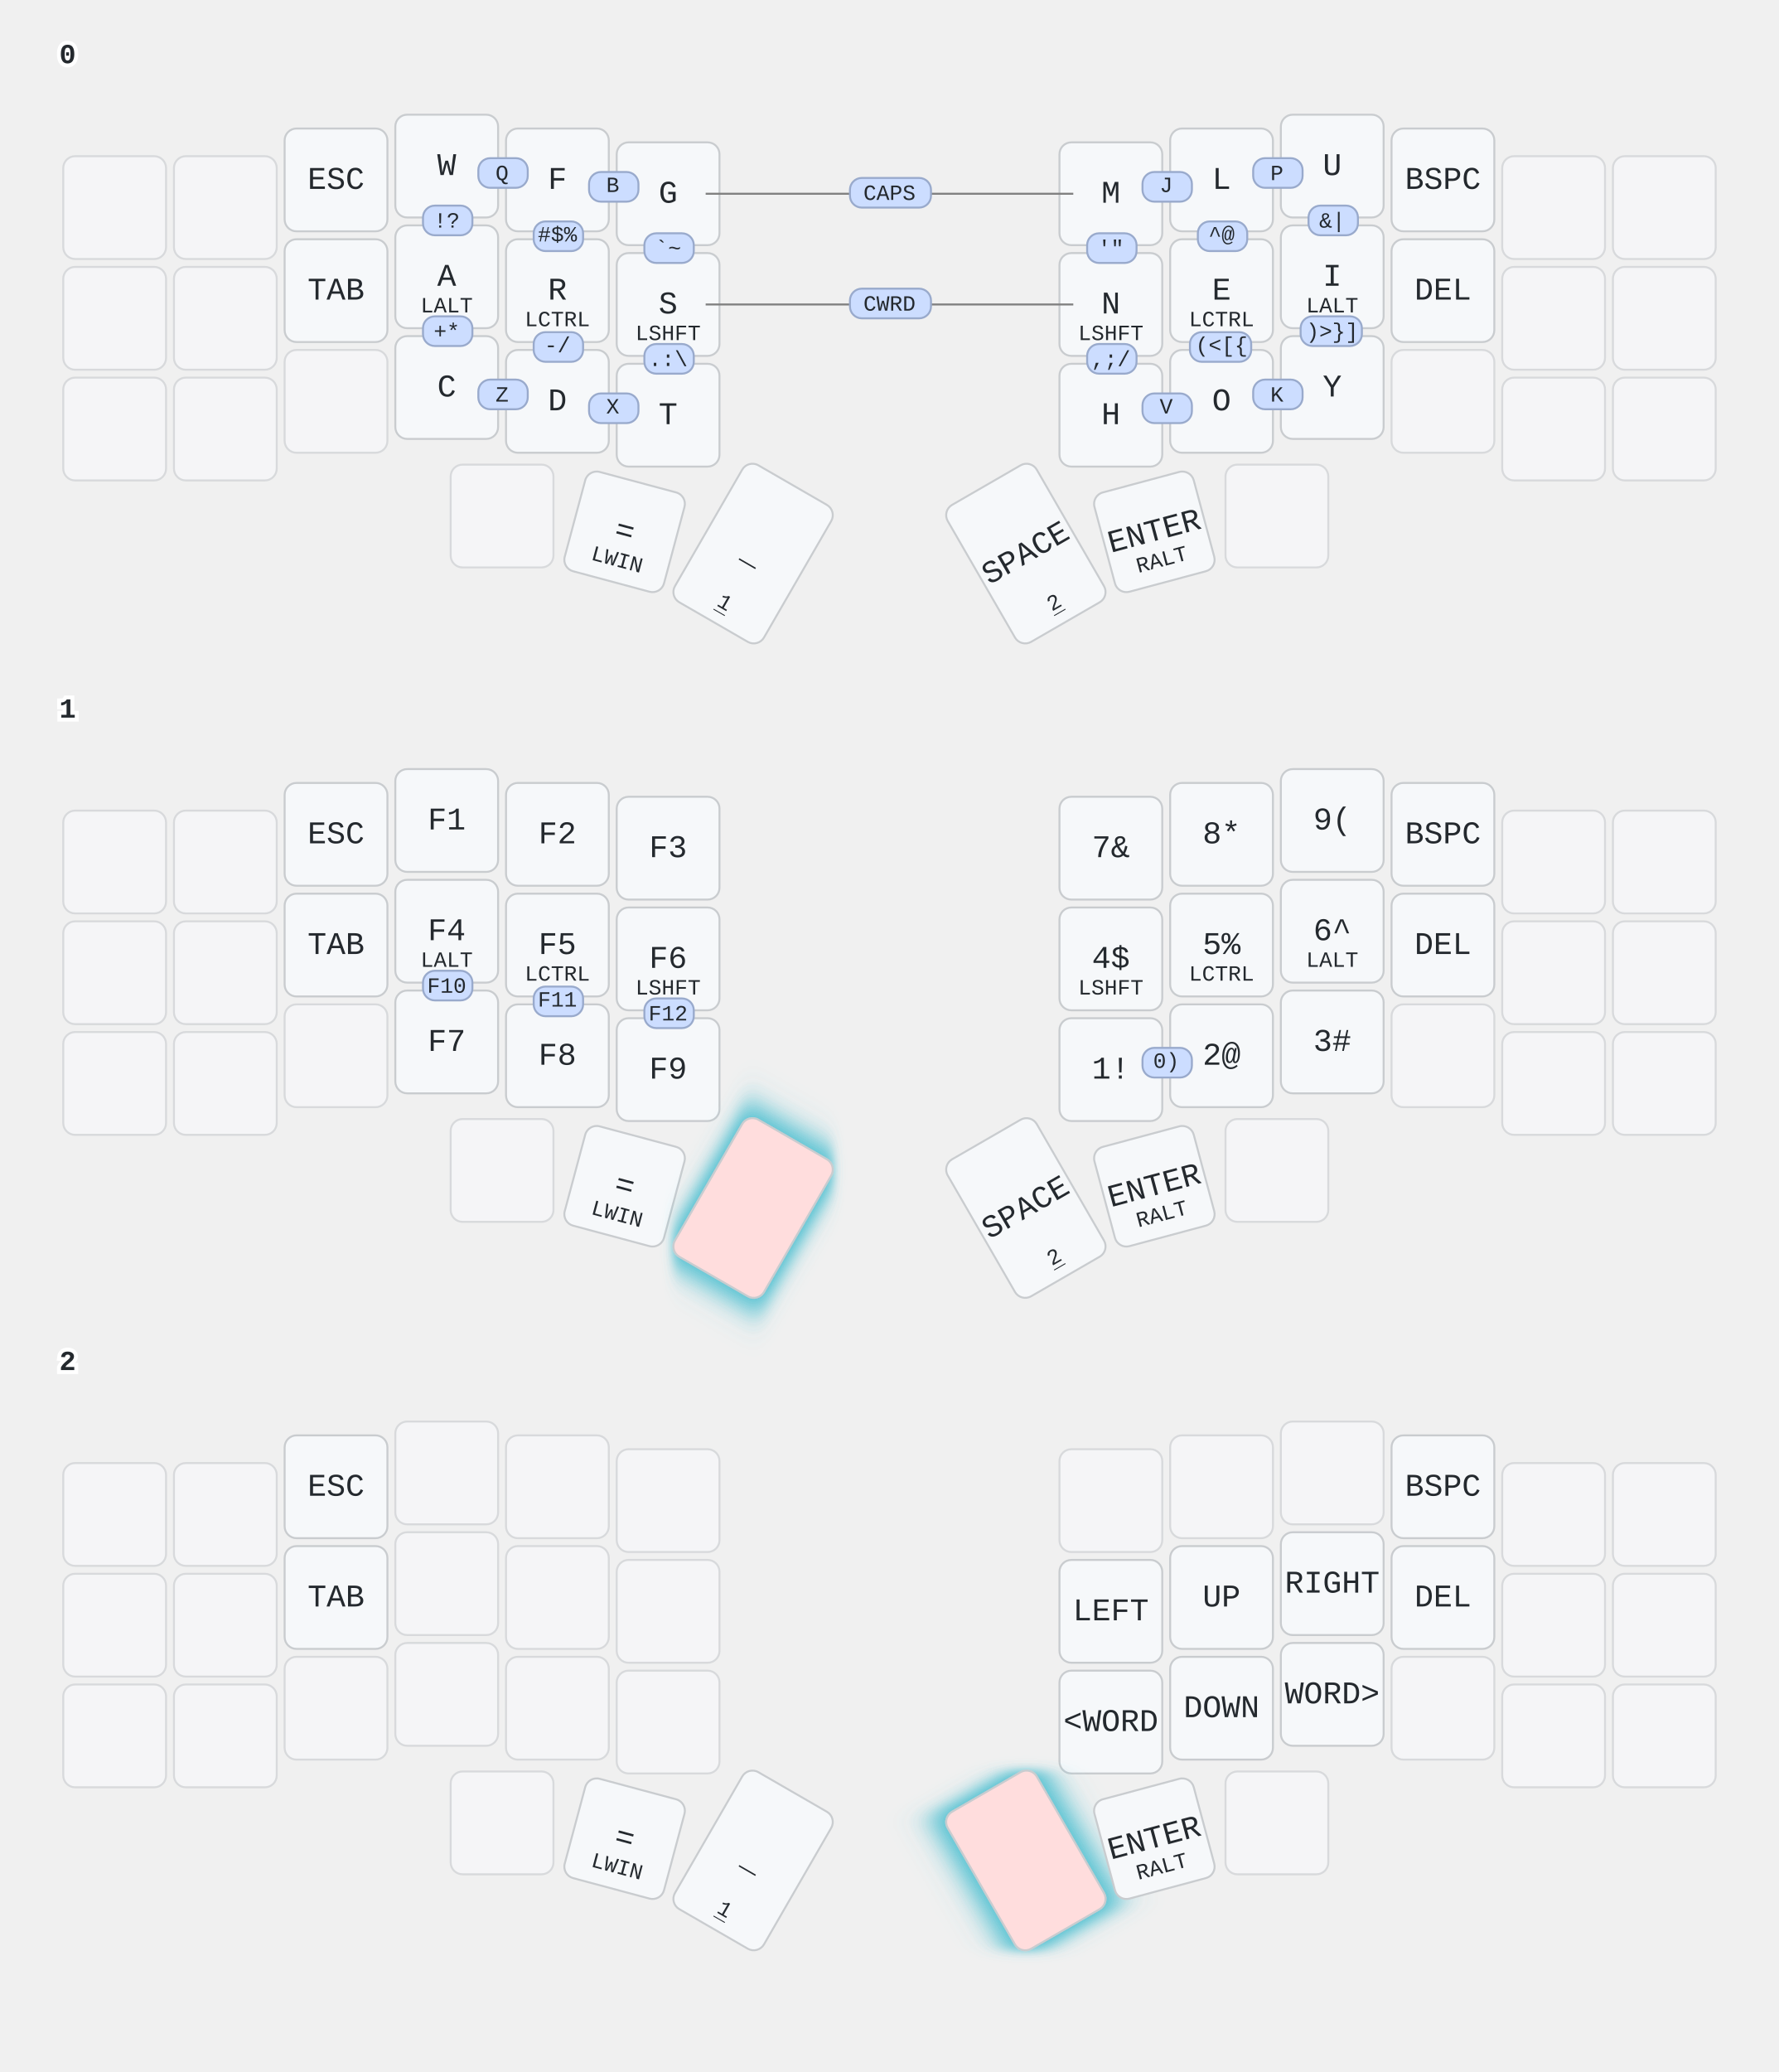
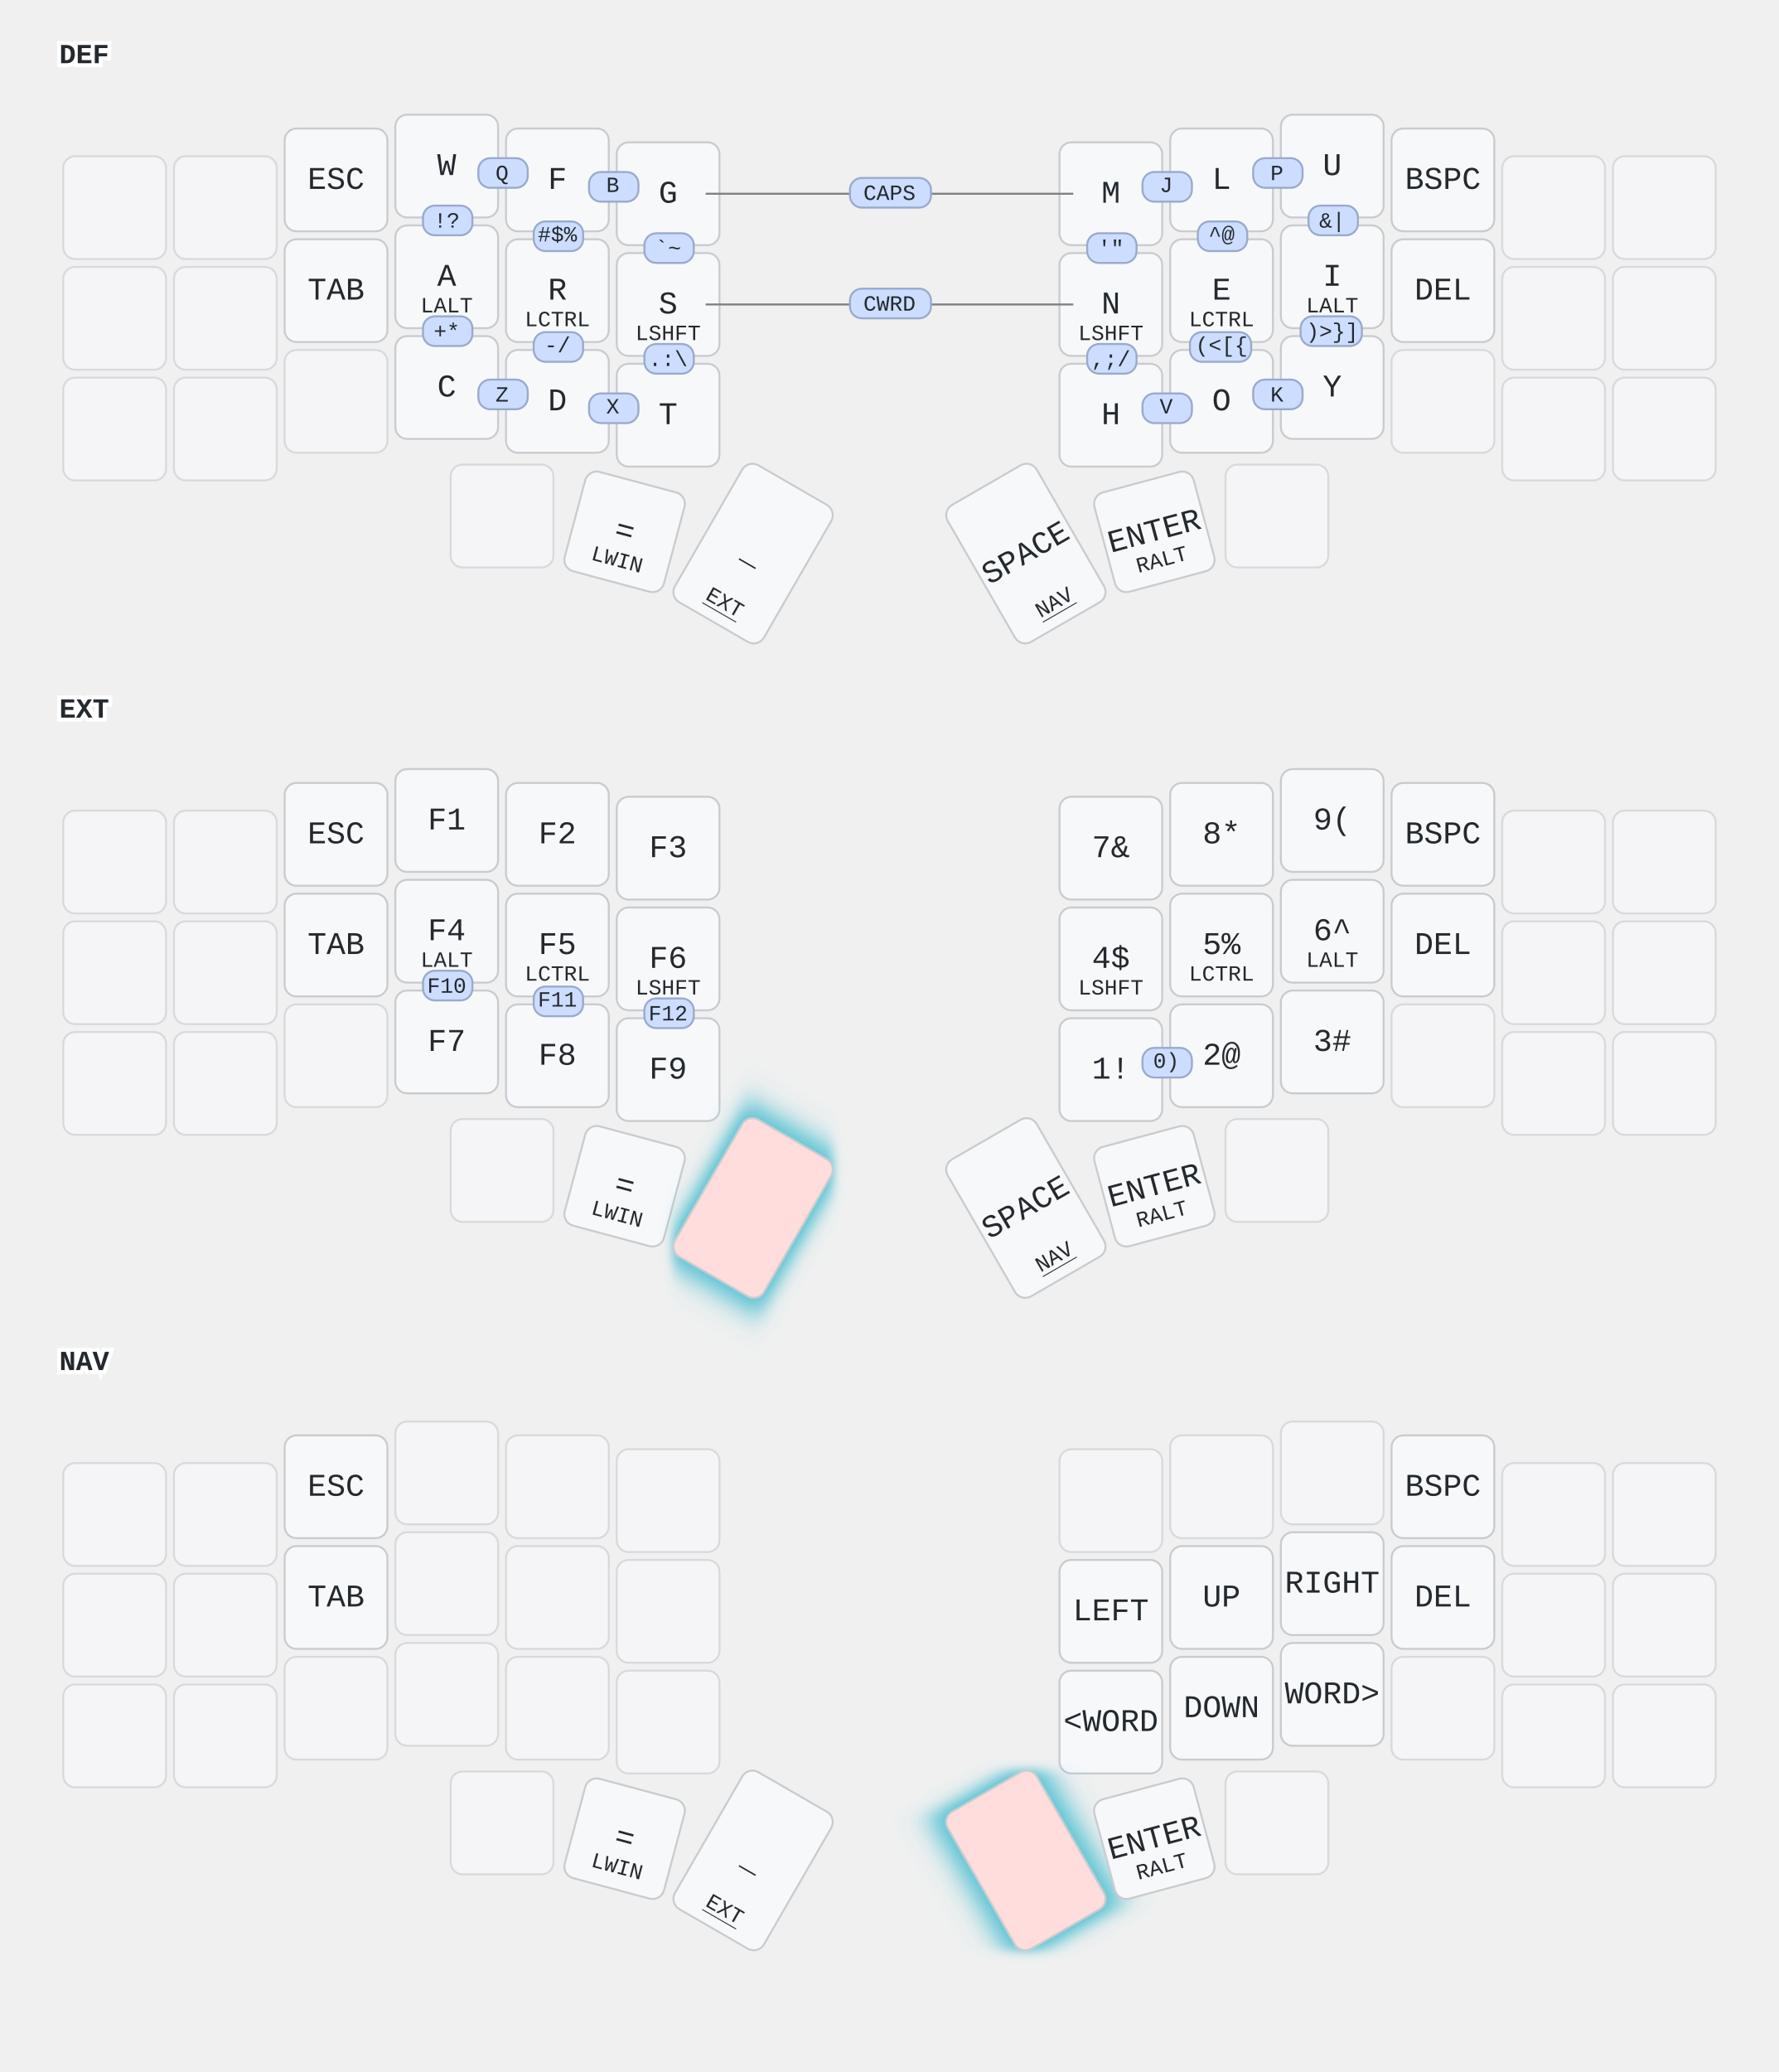
<svg xmlns="http://www.w3.org/2000/svg" xmlns:xlink="http://www.w3.org/1999/xlink" width="900" height="1048" viewBox="0 0 900 1048" class="keymap">
  <defs>/* start glyphs */
<svg id="mdi:chevron-double-left">
      <svg id="mdi-chevron-double-left" viewBox="0 0 24 24">
        <path d="M18.41,7.41L17,6L11,12L17,18L18.41,16.59L13.83,12L18.41,7.41M12.41,7.41L11,6L5,12L11,18L12.41,16.59L7.83,12L12.41,7.41Z" />
      </svg>
    </svg>
    <svg id="mdi:chevron-double-right">
      <svg id="mdi-chevron-double-right" viewBox="0 0 24 24">
        <path d="M5.59,7.41L7,6L13,12L7,18L5.59,16.59L10.17,12L5.59,7.41M11.59,7.41L13,6L19,12L13,18L11.59,16.59L16.17,12L11.59,7.41Z" />
      </svg>
    </svg>
    <svg id="mdi:chevron-down">
      <svg id="mdi-chevron-down" viewBox="0 0 24 24">
        <path d="M7.41,8.58L12,13.17L16.59,8.58L18,10L12,16L6,10L7.41,8.58Z" />
      </svg>
    </svg>
    <svg id="mdi:chevron-left">
      <svg id="mdi-chevron-left" viewBox="0 0 24 24">
        <path d="M15.41,16.58L10.83,12L15.41,7.41L14,6L8,12L14,18L15.41,16.58Z" />
      </svg>
    </svg>
    <svg id="mdi:chevron-right">
      <svg id="mdi-chevron-right" viewBox="0 0 24 24">
        <path d="M8.59,16.58L13.17,12L8.59,7.41L10,6L16,12L10,18L8.59,16.58Z" />
      </svg>
    </svg>
    <svg id="mdi:chevron-up">
      <svg id="mdi-chevron-up" viewBox="0 0 24 24">
        <path d="M7.41,15.41L12,10.83L16.59,15.41L18,14L12,8L6,14L7.41,15.41Z" />
      </svg>
    </svg>
  </defs>/* end glyphs */
<style>/* inherit to force styles through use tags */
svg path {
    fill: inherit;
}

/* font and background color specifications */
svg.keymap {
    font-family: SFMono-Regular,Consolas,Liberation Mono,Menlo,monospace;
    font-size: 14px;
    font-kerning: normal;
    text-rendering: optimizeLegibility;
    fill: #24292e;
}

/* default key styling */
rect.key {
    fill: #f6f8fa;
}

rect.key, rect.combo {
    stroke: #c9cccf;
    stroke-width: 1;
}

/* default key side styling, only used is draw_key_sides is set */
rect.side {
    filter: brightness(90%);
}

/* color accent for combo boxes */
rect.combo, rect.combo-separate {
    fill: #cdf;
}

/* color accent for held keys */
rect.held, rect.combo.held {
    fill: #fdd;
}

/* color accent for ghost (optional) keys */
rect.ghost, rect.combo.ghost {
    stroke-dasharray: 4, 4;
    stroke-width: 2;
}

text {
    text-anchor: middle;
    dominant-baseline: middle;
}

/* styling for layer labels */
text.label {
    font-weight: bold;
    text-anchor: start;
    stroke: white;
    stroke-width: 4;
    paint-order: stroke;
}

/* styling for optional footer */
text.footer {
    text-anchor: end;
    dominant-baseline: auto;
    stroke: white;
    stroke-width: 4;
    paint-order: stroke;
}

/* styling for combo tap, and key hold/shifted label text */
text.combo, text.hold, text.shifted {
    font-size: 11px;
}

text.hold {
    text-anchor: middle;
    dominant-baseline: auto;
}

text.shifted {
    text-anchor: middle;
    dominant-baseline: hanging;
}

text.layer-activator {
    text-decoration: underline;
}

/* styling for hold/shifted label text in combo box */
text.combo.hold, text.combo.shifted {
    font-size: 8px;
}

/* lighter symbol for transparent keys */
text.trans {
    fill: #7b7e81;
}

/* styling for combo dendrons */
path.combo {
    stroke-width: 1;
    stroke: gray;
    fill: none;
}

/* Start Tabler Icons Cleanup */
/* cannot use height/width with glyphs */
.icon-tabler &gt; path {
    fill: inherit;
    stroke: inherit;
    stroke-width: 2;
}
/* hide tabler's default box */
.icon-tabler &gt; path[stroke="none"][fill="none"] {
    visibility: hidden;
}
/* End Tabler Icons Cleanup */

.none, .trans, .ghost {
  opacity: 0.8;
}

/* color accent for combo boxes */
rect.combo, rect.combo-separate {
    fill: #CCDDFF;
    stroke: #99AACC;
}

/* rect.held, rect.combo.held { */
.held {
  opacity: 1.0;
  filter: drop-shadow(0px 0px 6px #4FC0D0);  /* #7979EC); */
}

text.key.tap {
  font-size: 16px;
  /* font-weight: 900; */
}

text.hold, text.shifted {
  /* font-size: 9px; */
  font-weight: normal;
}

text.combo {
  /* font-size: 11px; */
  /* font-weight: bold; */
}
</style>
-   <g transform="translate(30, 0)" class="layer-0">
-     <text x="0" y="28" class="label" id="x_x">0</text>
+   <g transform="translate(30, 0)" class="layer-DEF">
+     <text x="0" y="28" class="label" id="DEF">DEF</text>
    <g transform="translate(0, 56)">
      <g transform="translate(28, 49)" class="key none keypos-0">
        <rect rx="6" ry="6" x="-26" y="-26" width="52" height="52" class="key none" />
      </g>
      <g transform="translate(84, 49)" class="key none keypos-1">
        <rect rx="6" ry="6" x="-26" y="-26" width="52" height="52" class="key none" />
      </g>
      <g transform="translate(140, 35)" class="key keypos-2">
        <rect rx="6" ry="6" x="-26" y="-26" width="52" height="52" class="key" />
        <text x="0" y="0" class="key tap">ESC</text>
      </g>
      <g transform="translate(196, 28)" class="key keypos-3">
        <rect rx="6" ry="6" x="-26" y="-26" width="52" height="52" class="key" />
        <text x="0" y="0" class="key tap">W</text>
      </g>
      <g transform="translate(252, 35)" class="key keypos-4">
        <rect rx="6" ry="6" x="-26" y="-26" width="52" height="52" class="key" />
        <text x="0" y="0" class="key tap">F</text>
      </g>
      <g transform="translate(308, 42)" class="key keypos-5">
        <rect rx="6" ry="6" x="-26" y="-26" width="52" height="52" class="key" />
        <text x="0" y="0" class="key tap">G</text>
      </g>
      <g transform="translate(532, 42)" class="key keypos-6">
        <rect rx="6" ry="6" x="-26" y="-26" width="52" height="52" class="key" />
        <text x="0" y="0" class="key tap">M</text>
      </g>
      <g transform="translate(588, 35)" class="key keypos-7">
        <rect rx="6" ry="6" x="-26" y="-26" width="52" height="52" class="key" />
        <text x="0" y="0" class="key tap">L</text>
      </g>
      <g transform="translate(644, 28)" class="key keypos-8">
        <rect rx="6" ry="6" x="-26" y="-26" width="52" height="52" class="key" />
        <text x="0" y="0" class="key tap">U</text>
      </g>
      <g transform="translate(700, 35)" class="key keypos-9">
        <rect rx="6" ry="6" x="-26" y="-26" width="52" height="52" class="key" />
        <text x="0" y="0" class="key tap">BSPC</text>
      </g>
      <g transform="translate(756, 49)" class="key none keypos-10">
        <rect rx="6" ry="6" x="-26" y="-26" width="52" height="52" class="key none" />
      </g>
      <g transform="translate(812, 49)" class="key none keypos-11">
        <rect rx="6" ry="6" x="-26" y="-26" width="52" height="52" class="key none" />
      </g>
      <g transform="translate(28, 105)" class="key none keypos-12">
        <rect rx="6" ry="6" x="-26" y="-26" width="52" height="52" class="key none" />
      </g>
      <g transform="translate(84, 105)" class="key none keypos-13">
        <rect rx="6" ry="6" x="-26" y="-26" width="52" height="52" class="key none" />
      </g>
      <g transform="translate(140, 91)" class="key keypos-14">
        <rect rx="6" ry="6" x="-26" y="-26" width="52" height="52" class="key" />
        <text x="0" y="0" class="key tap">TAB</text>
      </g>
      <g transform="translate(196, 84)" class="key keypos-15">
        <rect rx="6" ry="6" x="-26" y="-26" width="52" height="52" class="key" />
        <text x="0" y="0" class="key tap">A</text>
        <text x="0" y="18" class="key hold">LALT</text>
      </g>
      <g transform="translate(252, 91)" class="key keypos-16">
        <rect rx="6" ry="6" x="-26" y="-26" width="52" height="52" class="key" />
        <text x="0" y="0" class="key tap">R</text>
        <text x="0" y="18" class="key hold">LCTRL</text>
      </g>
      <g transform="translate(308, 98)" class="key keypos-17">
        <rect rx="6" ry="6" x="-26" y="-26" width="52" height="52" class="key" />
        <text x="0" y="0" class="key tap">S</text>
        <text x="0" y="18" class="key hold">LSHFT</text>
      </g>
      <g transform="translate(532, 98)" class="key keypos-18">
        <rect rx="6" ry="6" x="-26" y="-26" width="52" height="52" class="key" />
        <text x="0" y="0" class="key tap">N</text>
        <text x="0" y="18" class="key hold">LSHFT</text>
      </g>
      <g transform="translate(588, 91)" class="key keypos-19">
        <rect rx="6" ry="6" x="-26" y="-26" width="52" height="52" class="key" />
        <text x="0" y="0" class="key tap">E</text>
        <text x="0" y="18" class="key hold">LCTRL</text>
      </g>
      <g transform="translate(644, 84)" class="key keypos-20">
        <rect rx="6" ry="6" x="-26" y="-26" width="52" height="52" class="key" />
        <text x="0" y="0" class="key tap">I</text>
        <text x="0" y="18" class="key hold">LALT</text>
      </g>
      <g transform="translate(700, 91)" class="key keypos-21">
        <rect rx="6" ry="6" x="-26" y="-26" width="52" height="52" class="key" />
        <text x="0" y="0" class="key tap">DEL</text>
      </g>
      <g transform="translate(756, 105)" class="key none keypos-22">
        <rect rx="6" ry="6" x="-26" y="-26" width="52" height="52" class="key none" />
      </g>
      <g transform="translate(812, 105)" class="key none keypos-23">
        <rect rx="6" ry="6" x="-26" y="-26" width="52" height="52" class="key none" />
      </g>
      <g transform="translate(28, 161)" class="key none keypos-24">
        <rect rx="6" ry="6" x="-26" y="-26" width="52" height="52" class="key none" />
      </g>
      <g transform="translate(84, 161)" class="key none keypos-25">
        <rect rx="6" ry="6" x="-26" y="-26" width="52" height="52" class="key none" />
      </g>
      <g transform="translate(140, 147)" class="key none keypos-26">
        <rect rx="6" ry="6" x="-26" y="-26" width="52" height="52" class="key none" />
      </g>
      <g transform="translate(196, 140)" class="key keypos-27">
        <rect rx="6" ry="6" x="-26" y="-26" width="52" height="52" class="key" />
        <text x="0" y="0" class="key tap">C</text>
      </g>
      <g transform="translate(252, 147)" class="key keypos-28">
        <rect rx="6" ry="6" x="-26" y="-26" width="52" height="52" class="key" />
        <text x="0" y="0" class="key tap">D</text>
      </g>
      <g transform="translate(308, 154)" class="key keypos-29">
        <rect rx="6" ry="6" x="-26" y="-26" width="52" height="52" class="key" />
        <text x="0" y="0" class="key tap">T</text>
      </g>
      <g transform="translate(532, 154)" class="key keypos-30">
        <rect rx="6" ry="6" x="-26" y="-26" width="52" height="52" class="key" />
        <text x="0" y="0" class="key tap">H</text>
      </g>
      <g transform="translate(588, 147)" class="key keypos-31">
        <rect rx="6" ry="6" x="-26" y="-26" width="52" height="52" class="key" />
        <text x="0" y="0" class="key tap">O</text>
      </g>
      <g transform="translate(644, 140)" class="key keypos-32">
        <rect rx="6" ry="6" x="-26" y="-26" width="52" height="52" class="key" />
        <text x="0" y="0" class="key tap">Y</text>
      </g>
      <g transform="translate(700, 147)" class="key none keypos-33">
        <rect rx="6" ry="6" x="-26" y="-26" width="52" height="52" class="key none" />
      </g>
      <g transform="translate(756, 161)" class="key none keypos-34">
        <rect rx="6" ry="6" x="-26" y="-26" width="52" height="52" class="key none" />
      </g>
      <g transform="translate(812, 161)" class="key none keypos-35">
        <rect rx="6" ry="6" x="-26" y="-26" width="52" height="52" class="key none" />
      </g>
      <g transform="translate(224, 205)" class="key none keypos-36">
        <rect rx="6" ry="6" x="-26" y="-26" width="52" height="52" class="key none" />
      </g>
      <g transform="translate(286, 213) rotate(15.0)" class="key keypos-37">
        <rect rx="6" ry="6" x="-26" y="-26" width="52" height="52" class="key" />
        <text x="0" y="0" class="key tap">=</text>
        <text x="0" y="18" class="key hold">LWIN</text>
      </g>
      <g transform="translate(351, 224) rotate(30.0)" class="key keypos-38">
        <rect rx="6" ry="6" x="-26" y="-40" width="52" height="80" class="key" />
        <text x="0" y="0" class="key tap">_</text>
-         <a href="#x_x">
-           <text x="0" y="32" class="key hold layer-activator">1</text>
+         <a href="#EXT">
+           <text x="0" y="32" class="key hold layer-activator">EXT</text>
        </a>
      </g>
      <g transform="translate(489, 224) rotate(-30.0)" class="key keypos-39">
        <rect rx="6" ry="6" x="-26" y="-40" width="52" height="80" class="key" />
        <text x="0" y="0" class="key tap">SPACE</text>
-         <a href="#x_x">
-           <text x="0" y="32" class="key hold layer-activator">2</text>
+         <a href="#NAV">
+           <text x="0" y="32" class="key hold layer-activator">NAV</text>
        </a>
      </g>
      <g transform="translate(554, 213) rotate(-15.0)" class="key keypos-40">
        <rect rx="6" ry="6" x="-26" y="-26" width="52" height="52" class="key" />
        <text x="0" y="0" class="key tap">ENTER</text>
        <text x="0" y="18" class="key hold">RALT</text>
      </g>
      <g transform="translate(616, 205)" class="key none keypos-41">
        <rect rx="6" ry="6" x="-26" y="-26" width="52" height="52" class="key none" />
      </g>
      <g class="combo combopos-0">
        <path d="M420,42 l-93,0" class="combo" />
        <path d="M420,42 l93,0" class="combo" />
        <rect rx="6" ry="6" x="400" y="34" width="41" height="15" class="combo" />
        <text x="420" y="42" class="combo tap">CAPS</text>
      </g>
      <g class="combo combopos-1">
        <path d="M420,98 l-93,0" class="combo" />
        <path d="M420,98 l93,0" class="combo" />
        <rect rx="6" ry="6" x="400" y="90" width="41" height="15" class="combo" />
        <text x="420" y="98" class="combo tap">CWRD</text>
      </g>
      <g class="combo combopos-2">
        <rect rx="6" ry="6" x="212" y="24" width="25" height="15" class="combo" />
        <text x="224" y="32" class="combo tap">Q</text>
      </g>
      <g class="combo combopos-3">
        <rect rx="6" ry="6" x="268" y="31" width="25" height="15" class="combo" />
        <text x="280" y="38" class="combo tap">B</text>
      </g>
      <g class="combo combopos-4">
        <rect rx="6" ry="6" x="212" y="136" width="25" height="15" class="combo" />
        <text x="224" y="144" class="combo tap">Z</text>
      </g>
      <g class="combo combopos-5">
        <rect rx="6" ry="6" x="268" y="143" width="25" height="15" class="combo" />
        <text x="280" y="150" class="combo tap">X</text>
      </g>
      <g class="combo combopos-6">
        <rect rx="6" ry="6" x="548" y="31" width="25" height="15" class="combo" />
        <text x="560" y="38" class="combo tap">J</text>
      </g>
      <g class="combo combopos-7">
        <rect rx="6" ry="6" x="604" y="24" width="25" height="15" class="combo" />
        <text x="616" y="32" class="combo tap">P</text>
      </g>
      <g class="combo combopos-8">
        <rect rx="6" ry="6" x="548" y="143" width="25" height="15" class="combo" />
        <text x="560" y="150" class="combo tap">V</text>
      </g>
      <g class="combo combopos-9">
        <rect rx="6" ry="6" x="604" y="136" width="25" height="15" class="combo" />
        <text x="616" y="144" class="combo tap">K</text>
      </g>
      <g class="combo combopos-10">
        <rect rx="6" ry="6" x="296" y="62" width="25" height="15" class="combo" />
        <text x="308" y="70" class="combo tap">`~</text>
      </g>
      <g class="combo combopos-11">
        <rect rx="6" ry="6" x="520" y="62" width="25" height="15" class="combo" />
        <text x="532" y="70" class="combo tap">'"</text>
      </g>
      <g class="combo combopos-12">
        <rect rx="6" ry="6" x="296" y="118" width="25" height="15" class="combo" />
        <text x="308" y="126" class="combo tap">.:\</text>
      </g>
      <g class="combo combopos-13">
        <rect rx="6" ry="6" x="520" y="118" width="25" height="15" class="combo" />
        <text x="532" y="126" class="combo tap">,;/</text>
      </g>
      <g class="combo combopos-14">
        <rect rx="6" ry="6" x="572" y="112" width="31" height="15" class="combo" />
        <text x="588" y="119" class="combo tap">(&lt;[{</text>
      </g>
      <g class="combo combopos-15">
        <rect rx="6" ry="6" x="628" y="104" width="31" height="15" class="combo" />
        <text x="644" y="112" class="combo tap">)&gt;}]</text>
      </g>
      <g class="combo combopos-16">
        <rect rx="6" ry="6" x="184" y="104" width="25" height="15" class="combo" />
        <text x="196" y="112" class="combo tap">+*</text>
      </g>
      <g class="combo combopos-17">
        <rect rx="6" ry="6" x="240" y="112" width="25" height="15" class="combo" />
        <text x="252" y="119" class="combo tap">-/</text>
      </g>
      <g class="combo combopos-18">
        <rect rx="6" ry="6" x="184" y="48" width="25" height="15" class="combo" />
        <text x="196" y="56" class="combo tap">!?</text>
      </g>
      <g class="combo combopos-19">
        <rect rx="6" ry="6" x="240" y="56" width="25" height="15" class="combo" />
        <text x="252" y="63" class="combo tap">#$%</text>
      </g>
      <g class="combo combopos-20">
        <rect rx="6" ry="6" x="576" y="56" width="25" height="15" class="combo" />
        <text x="588" y="63" class="combo tap">^@</text>
      </g>
      <g class="combo combopos-21">
        <rect rx="6" ry="6" x="632" y="48" width="25" height="15" class="combo" />
        <text x="644" y="56" class="combo tap">&amp;|</text>
      </g>
    </g>
  </g>
-   <g transform="translate(30, 331)" class="layer-1">
-     <text x="0" y="28" class="label" id="x_x">1</text>
+   <g transform="translate(30, 331)" class="layer-EXT">
+     <text x="0" y="28" class="label" id="EXT">EXT</text>
    <g transform="translate(0, 56)">
      <g transform="translate(28, 49)" class="key none keypos-0">
        <rect rx="6" ry="6" x="-26" y="-26" width="52" height="52" class="key none" />
      </g>
      <g transform="translate(84, 49)" class="key none keypos-1">
        <rect rx="6" ry="6" x="-26" y="-26" width="52" height="52" class="key none" />
      </g>
      <g transform="translate(140, 35)" class="key keypos-2">
        <rect rx="6" ry="6" x="-26" y="-26" width="52" height="52" class="key" />
        <text x="0" y="0" class="key tap">ESC</text>
      </g>
      <g transform="translate(196, 28)" class="key keypos-3">
        <rect rx="6" ry="6" x="-26" y="-26" width="52" height="52" class="key" />
        <text x="0" y="0" class="key tap">F1</text>
      </g>
      <g transform="translate(252, 35)" class="key keypos-4">
        <rect rx="6" ry="6" x="-26" y="-26" width="52" height="52" class="key" />
        <text x="0" y="0" class="key tap">F2</text>
      </g>
      <g transform="translate(308, 42)" class="key keypos-5">
        <rect rx="6" ry="6" x="-26" y="-26" width="52" height="52" class="key" />
        <text x="0" y="0" class="key tap">F3</text>
      </g>
      <g transform="translate(532, 42)" class="key keypos-6">
        <rect rx="6" ry="6" x="-26" y="-26" width="52" height="52" class="key" />
        <text x="0" y="0" class="key tap">7&amp;</text>
      </g>
      <g transform="translate(588, 35)" class="key keypos-7">
        <rect rx="6" ry="6" x="-26" y="-26" width="52" height="52" class="key" />
        <text x="0" y="0" class="key tap">8*</text>
      </g>
      <g transform="translate(644, 28)" class="key keypos-8">
        <rect rx="6" ry="6" x="-26" y="-26" width="52" height="52" class="key" />
        <text x="0" y="0" class="key tap">9(</text>
      </g>
      <g transform="translate(700, 35)" class="key keypos-9">
        <rect rx="6" ry="6" x="-26" y="-26" width="52" height="52" class="key" />
        <text x="0" y="0" class="key tap">BSPC</text>
      </g>
      <g transform="translate(756, 49)" class="key none keypos-10">
        <rect rx="6" ry="6" x="-26" y="-26" width="52" height="52" class="key none" />
      </g>
      <g transform="translate(812, 49)" class="key none keypos-11">
        <rect rx="6" ry="6" x="-26" y="-26" width="52" height="52" class="key none" />
      </g>
      <g transform="translate(28, 105)" class="key none keypos-12">
        <rect rx="6" ry="6" x="-26" y="-26" width="52" height="52" class="key none" />
      </g>
      <g transform="translate(84, 105)" class="key none keypos-13">
        <rect rx="6" ry="6" x="-26" y="-26" width="52" height="52" class="key none" />
      </g>
      <g transform="translate(140, 91)" class="key keypos-14">
        <rect rx="6" ry="6" x="-26" y="-26" width="52" height="52" class="key" />
        <text x="0" y="0" class="key tap">TAB</text>
      </g>
      <g transform="translate(196, 84)" class="key keypos-15">
        <rect rx="6" ry="6" x="-26" y="-26" width="52" height="52" class="key" />
        <text x="0" y="0" class="key tap">F4</text>
        <text x="0" y="18" class="key hold">LALT</text>
      </g>
      <g transform="translate(252, 91)" class="key keypos-16">
        <rect rx="6" ry="6" x="-26" y="-26" width="52" height="52" class="key" />
        <text x="0" y="0" class="key tap">F5</text>
        <text x="0" y="18" class="key hold">LCTRL</text>
      </g>
      <g transform="translate(308, 98)" class="key keypos-17">
        <rect rx="6" ry="6" x="-26" y="-26" width="52" height="52" class="key" />
        <text x="0" y="0" class="key tap">F6</text>
        <text x="0" y="18" class="key hold">LSHFT</text>
      </g>
      <g transform="translate(532, 98)" class="key keypos-18">
        <rect rx="6" ry="6" x="-26" y="-26" width="52" height="52" class="key" />
        <text x="0" y="0" class="key tap">4$</text>
        <text x="0" y="18" class="key hold">LSHFT</text>
      </g>
      <g transform="translate(588, 91)" class="key keypos-19">
        <rect rx="6" ry="6" x="-26" y="-26" width="52" height="52" class="key" />
        <text x="0" y="0" class="key tap">5%</text>
        <text x="0" y="18" class="key hold">LCTRL</text>
      </g>
      <g transform="translate(644, 84)" class="key keypos-20">
        <rect rx="6" ry="6" x="-26" y="-26" width="52" height="52" class="key" />
        <text x="0" y="0" class="key tap">6^</text>
        <text x="0" y="18" class="key hold">LALT</text>
      </g>
      <g transform="translate(700, 91)" class="key keypos-21">
        <rect rx="6" ry="6" x="-26" y="-26" width="52" height="52" class="key" />
        <text x="0" y="0" class="key tap">DEL</text>
      </g>
      <g transform="translate(756, 105)" class="key none keypos-22">
        <rect rx="6" ry="6" x="-26" y="-26" width="52" height="52" class="key none" />
      </g>
      <g transform="translate(812, 105)" class="key none keypos-23">
        <rect rx="6" ry="6" x="-26" y="-26" width="52" height="52" class="key none" />
      </g>
      <g transform="translate(28, 161)" class="key none keypos-24">
        <rect rx="6" ry="6" x="-26" y="-26" width="52" height="52" class="key none" />
      </g>
      <g transform="translate(84, 161)" class="key none keypos-25">
        <rect rx="6" ry="6" x="-26" y="-26" width="52" height="52" class="key none" />
      </g>
      <g transform="translate(140, 147)" class="key none keypos-26">
        <rect rx="6" ry="6" x="-26" y="-26" width="52" height="52" class="key none" />
      </g>
      <g transform="translate(196, 140)" class="key keypos-27">
        <rect rx="6" ry="6" x="-26" y="-26" width="52" height="52" class="key" />
        <text x="0" y="0" class="key tap">F7</text>
      </g>
      <g transform="translate(252, 147)" class="key keypos-28">
        <rect rx="6" ry="6" x="-26" y="-26" width="52" height="52" class="key" />
        <text x="0" y="0" class="key tap">F8</text>
      </g>
      <g transform="translate(308, 154)" class="key keypos-29">
        <rect rx="6" ry="6" x="-26" y="-26" width="52" height="52" class="key" />
        <text x="0" y="0" class="key tap">F9</text>
      </g>
      <g transform="translate(532, 154)" class="key keypos-30">
        <rect rx="6" ry="6" x="-26" y="-26" width="52" height="52" class="key" />
        <text x="0" y="0" class="key tap">1!</text>
      </g>
      <g transform="translate(588, 147)" class="key keypos-31">
        <rect rx="6" ry="6" x="-26" y="-26" width="52" height="52" class="key" />
        <text x="0" y="0" class="key tap">2@</text>
      </g>
      <g transform="translate(644, 140)" class="key keypos-32">
        <rect rx="6" ry="6" x="-26" y="-26" width="52" height="52" class="key" />
        <text x="0" y="0" class="key tap">3#</text>
      </g>
      <g transform="translate(700, 147)" class="key none keypos-33">
        <rect rx="6" ry="6" x="-26" y="-26" width="52" height="52" class="key none" />
      </g>
      <g transform="translate(756, 161)" class="key none keypos-34">
        <rect rx="6" ry="6" x="-26" y="-26" width="52" height="52" class="key none" />
      </g>
      <g transform="translate(812, 161)" class="key none keypos-35">
        <rect rx="6" ry="6" x="-26" y="-26" width="52" height="52" class="key none" />
      </g>
      <g transform="translate(224, 205)" class="key none keypos-36">
        <rect rx="6" ry="6" x="-26" y="-26" width="52" height="52" class="key none" />
      </g>
      <g transform="translate(286, 213) rotate(15.0)" class="key keypos-37">
        <rect rx="6" ry="6" x="-26" y="-26" width="52" height="52" class="key" />
        <text x="0" y="0" class="key tap">=</text>
        <text x="0" y="18" class="key hold">LWIN</text>
      </g>
      <g transform="translate(351, 224) rotate(30.0)" class="key held keypos-38">
        <rect rx="6" ry="6" x="-26" y="-40" width="52" height="80" class="key held" />
      </g>
      <g transform="translate(489, 224) rotate(-30.0)" class="key keypos-39">
        <rect rx="6" ry="6" x="-26" y="-40" width="52" height="80" class="key" />
        <text x="0" y="0" class="key tap">SPACE</text>
-         <a href="#x_x">
-           <text x="0" y="32" class="key hold layer-activator">2</text>
+         <a href="#NAV">
+           <text x="0" y="32" class="key hold layer-activator">NAV</text>
        </a>
      </g>
      <g transform="translate(554, 213) rotate(-15.0)" class="key keypos-40">
        <rect rx="6" ry="6" x="-26" y="-26" width="52" height="52" class="key" />
        <text x="0" y="0" class="key tap">ENTER</text>
        <text x="0" y="18" class="key hold">RALT</text>
      </g>
      <g transform="translate(616, 205)" class="key none keypos-41">
        <rect rx="6" ry="6" x="-26" y="-26" width="52" height="52" class="key none" />
      </g>
      <g class="combo combopos-0">
        <rect rx="6" ry="6" x="184" y="104" width="25" height="15" class="combo" />
        <text x="196" y="112" class="combo tap">F10</text>
      </g>
      <g class="combo combopos-1">
        <rect rx="6" ry="6" x="240" y="112" width="25" height="15" class="combo" />
        <text x="252" y="119" class="combo tap">F11</text>
      </g>
      <g class="combo combopos-2">
        <rect rx="6" ry="6" x="296" y="118" width="25" height="15" class="combo" />
        <text x="308" y="126" class="combo tap">F12</text>
      </g>
      <g class="combo combopos-3">
        <rect rx="6" ry="6" x="548" y="143" width="25" height="15" class="combo" />
        <text x="560" y="150" class="combo tap">0)</text>
      </g>
    </g>
  </g>
-   <g transform="translate(30, 661)" class="layer-2">
-     <text x="0" y="28" class="label" id="x_x">2</text>
+   <g transform="translate(30, 661)" class="layer-NAV">
+     <text x="0" y="28" class="label" id="NAV">NAV</text>
    <g transform="translate(0, 56)">
      <g transform="translate(28, 49)" class="key none keypos-0">
        <rect rx="6" ry="6" x="-26" y="-26" width="52" height="52" class="key none" />
      </g>
      <g transform="translate(84, 49)" class="key none keypos-1">
        <rect rx="6" ry="6" x="-26" y="-26" width="52" height="52" class="key none" />
      </g>
      <g transform="translate(140, 35)" class="key keypos-2">
        <rect rx="6" ry="6" x="-26" y="-26" width="52" height="52" class="key" />
        <text x="0" y="0" class="key tap">ESC</text>
      </g>
      <g transform="translate(196, 28)" class="key none keypos-3">
        <rect rx="6" ry="6" x="-26" y="-26" width="52" height="52" class="key none" />
      </g>
      <g transform="translate(252, 35)" class="key none keypos-4">
        <rect rx="6" ry="6" x="-26" y="-26" width="52" height="52" class="key none" />
      </g>
      <g transform="translate(308, 42)" class="key none keypos-5">
        <rect rx="6" ry="6" x="-26" y="-26" width="52" height="52" class="key none" />
      </g>
      <g transform="translate(532, 42)" class="key none keypos-6">
        <rect rx="6" ry="6" x="-26" y="-26" width="52" height="52" class="key none" />
      </g>
      <g transform="translate(588, 35)" class="key none keypos-7">
        <rect rx="6" ry="6" x="-26" y="-26" width="52" height="52" class="key none" />
      </g>
      <g transform="translate(644, 28)" class="key none keypos-8">
        <rect rx="6" ry="6" x="-26" y="-26" width="52" height="52" class="key none" />
      </g>
      <g transform="translate(700, 35)" class="key keypos-9">
        <rect rx="6" ry="6" x="-26" y="-26" width="52" height="52" class="key" />
        <text x="0" y="0" class="key tap">BSPC</text>
      </g>
      <g transform="translate(756, 49)" class="key none keypos-10">
        <rect rx="6" ry="6" x="-26" y="-26" width="52" height="52" class="key none" />
      </g>
      <g transform="translate(812, 49)" class="key none keypos-11">
        <rect rx="6" ry="6" x="-26" y="-26" width="52" height="52" class="key none" />
      </g>
      <g transform="translate(28, 105)" class="key none keypos-12">
        <rect rx="6" ry="6" x="-26" y="-26" width="52" height="52" class="key none" />
      </g>
      <g transform="translate(84, 105)" class="key none keypos-13">
        <rect rx="6" ry="6" x="-26" y="-26" width="52" height="52" class="key none" />
      </g>
      <g transform="translate(140, 91)" class="key keypos-14">
        <rect rx="6" ry="6" x="-26" y="-26" width="52" height="52" class="key" />
        <text x="0" y="0" class="key tap">TAB</text>
      </g>
      <g transform="translate(196, 84)" class="key none keypos-15">
        <rect rx="6" ry="6" x="-26" y="-26" width="52" height="52" class="key none" />
      </g>
      <g transform="translate(252, 91)" class="key none keypos-16">
        <rect rx="6" ry="6" x="-26" y="-26" width="52" height="52" class="key none" />
      </g>
      <g transform="translate(308, 98)" class="key none keypos-17">
        <rect rx="6" ry="6" x="-26" y="-26" width="52" height="52" class="key none" />
      </g>
      <g transform="translate(532, 98)" class="key keypos-18">
        <rect rx="6" ry="6" x="-26" y="-26" width="52" height="52" class="key" />
        <text x="0" y="0" class="key tap">LEFT</text>
        <use href="#mdi:chevron-left" xlink:href="#mdi:chevron-left" x="-6" y="6" height="12" width="12.0" class="key hold glyph mdi:chevron-left" />
      </g>
      <g transform="translate(588, 91)" class="key keypos-19">
        <rect rx="6" ry="6" x="-26" y="-26" width="52" height="52" class="key" />
        <text x="0" y="0" class="key tap">UP</text>
        <use href="#mdi:chevron-up" xlink:href="#mdi:chevron-up" x="-6" y="6" height="12" width="12.0" class="key hold glyph mdi:chevron-up" />
      </g>
      <g transform="translate(644, 84)" class="key keypos-20">
        <rect rx="6" ry="6" x="-26" y="-26" width="52" height="52" class="key" />
        <text x="0" y="0" class="key tap">RIGHT</text>
        <use href="#mdi:chevron-right" xlink:href="#mdi:chevron-right" x="-6" y="6" height="12" width="12.0" class="key hold glyph mdi:chevron-right" />
      </g>
      <g transform="translate(700, 91)" class="key keypos-21">
        <rect rx="6" ry="6" x="-26" y="-26" width="52" height="52" class="key" />
        <text x="0" y="0" class="key tap">DEL</text>
      </g>
      <g transform="translate(756, 105)" class="key none keypos-22">
        <rect rx="6" ry="6" x="-26" y="-26" width="52" height="52" class="key none" />
      </g>
      <g transform="translate(812, 105)" class="key none keypos-23">
        <rect rx="6" ry="6" x="-26" y="-26" width="52" height="52" class="key none" />
      </g>
      <g transform="translate(28, 161)" class="key none keypos-24">
        <rect rx="6" ry="6" x="-26" y="-26" width="52" height="52" class="key none" />
      </g>
      <g transform="translate(84, 161)" class="key none keypos-25">
        <rect rx="6" ry="6" x="-26" y="-26" width="52" height="52" class="key none" />
      </g>
      <g transform="translate(140, 147)" class="key none keypos-26">
        <rect rx="6" ry="6" x="-26" y="-26" width="52" height="52" class="key none" />
      </g>
      <g transform="translate(196, 140)" class="key none keypos-27">
        <rect rx="6" ry="6" x="-26" y="-26" width="52" height="52" class="key none" />
      </g>
      <g transform="translate(252, 147)" class="key none keypos-28">
        <rect rx="6" ry="6" x="-26" y="-26" width="52" height="52" class="key none" />
      </g>
      <g transform="translate(308, 154)" class="key none keypos-29">
        <rect rx="6" ry="6" x="-26" y="-26" width="52" height="52" class="key none" />
      </g>
      <g transform="translate(532, 154)" class="key keypos-30">
        <rect rx="6" ry="6" x="-26" y="-26" width="52" height="52" class="key" />
        <text x="0" y="0" class="key tap">&lt;WORD</text>
        <use href="#mdi:chevron-double-left" xlink:href="#mdi:chevron-double-left" x="-6" y="6" height="12" width="12.0" class="key hold glyph mdi:chevron-double-left" />
      </g>
      <g transform="translate(588, 147)" class="key keypos-31">
        <rect rx="6" ry="6" x="-26" y="-26" width="52" height="52" class="key" />
        <text x="0" y="0" class="key tap">DOWN</text>
        <use href="#mdi:chevron-down" xlink:href="#mdi:chevron-down" x="-6" y="6" height="12" width="12.0" class="key hold glyph mdi:chevron-down" />
      </g>
      <g transform="translate(644, 140)" class="key keypos-32">
        <rect rx="6" ry="6" x="-26" y="-26" width="52" height="52" class="key" />
        <text x="0" y="0" class="key tap">WORD&gt;</text>
        <use href="#mdi:chevron-double-right" xlink:href="#mdi:chevron-double-right" x="-6" y="6" height="12" width="12.0" class="key hold glyph mdi:chevron-double-right" />
      </g>
      <g transform="translate(700, 147)" class="key none keypos-33">
        <rect rx="6" ry="6" x="-26" y="-26" width="52" height="52" class="key none" />
      </g>
      <g transform="translate(756, 161)" class="key none keypos-34">
        <rect rx="6" ry="6" x="-26" y="-26" width="52" height="52" class="key none" />
      </g>
      <g transform="translate(812, 161)" class="key none keypos-35">
        <rect rx="6" ry="6" x="-26" y="-26" width="52" height="52" class="key none" />
      </g>
      <g transform="translate(224, 205)" class="key none keypos-36">
        <rect rx="6" ry="6" x="-26" y="-26" width="52" height="52" class="key none" />
      </g>
      <g transform="translate(286, 213) rotate(15.0)" class="key keypos-37">
        <rect rx="6" ry="6" x="-26" y="-26" width="52" height="52" class="key" />
        <text x="0" y="0" class="key tap">=</text>
        <text x="0" y="18" class="key hold">LWIN</text>
      </g>
      <g transform="translate(351, 224) rotate(30.0)" class="key keypos-38">
        <rect rx="6" ry="6" x="-26" y="-40" width="52" height="80" class="key" />
        <text x="0" y="0" class="key tap">_</text>
-         <a href="#x_x">
-           <text x="0" y="32" class="key hold layer-activator">1</text>
+         <a href="#EXT">
+           <text x="0" y="32" class="key hold layer-activator">EXT</text>
        </a>
      </g>
      <g transform="translate(489, 224) rotate(-30.0)" class="key held keypos-39">
        <rect rx="6" ry="6" x="-26" y="-40" width="52" height="80" class="key held" />
      </g>
      <g transform="translate(554, 213) rotate(-15.0)" class="key keypos-40">
        <rect rx="6" ry="6" x="-26" y="-26" width="52" height="52" class="key" />
        <text x="0" y="0" class="key tap">ENTER</text>
        <text x="0" y="18" class="key hold">RALT</text>
      </g>
      <g transform="translate(616, 205)" class="key none keypos-41">
        <rect rx="6" ry="6" x="-26" y="-26" width="52" height="52" class="key none" />
      </g>
    </g>
  </g>
</svg>
